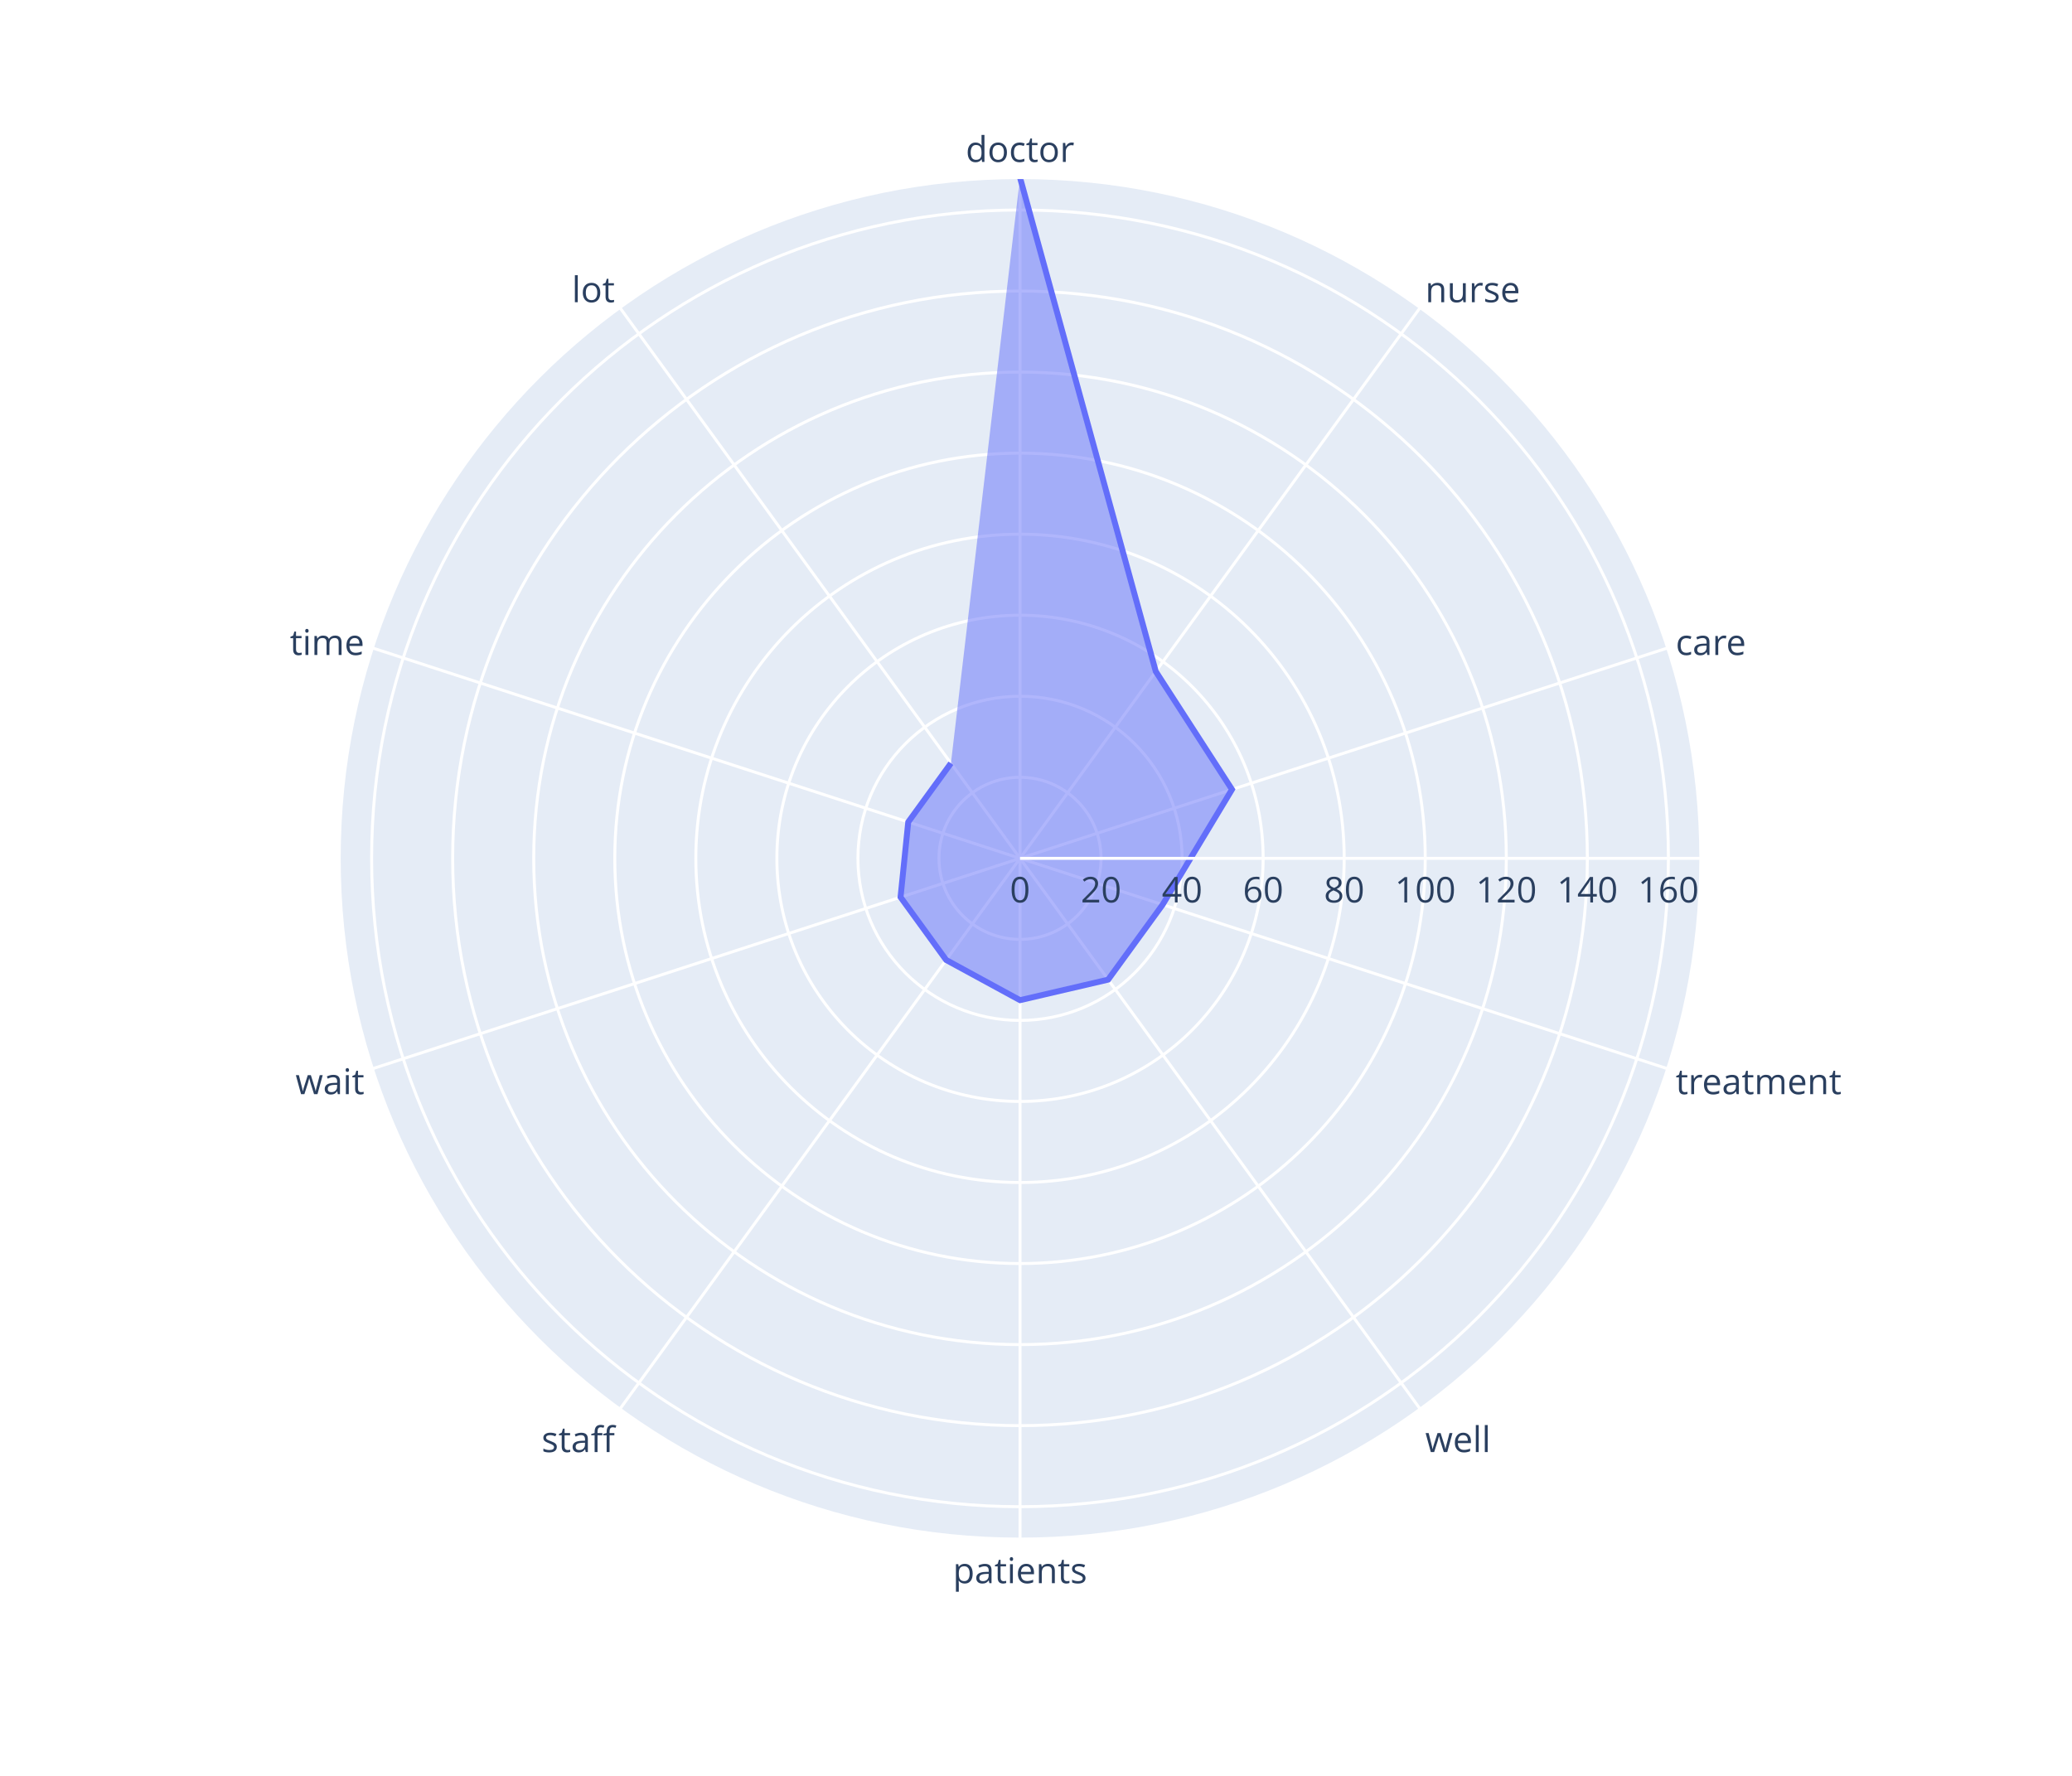
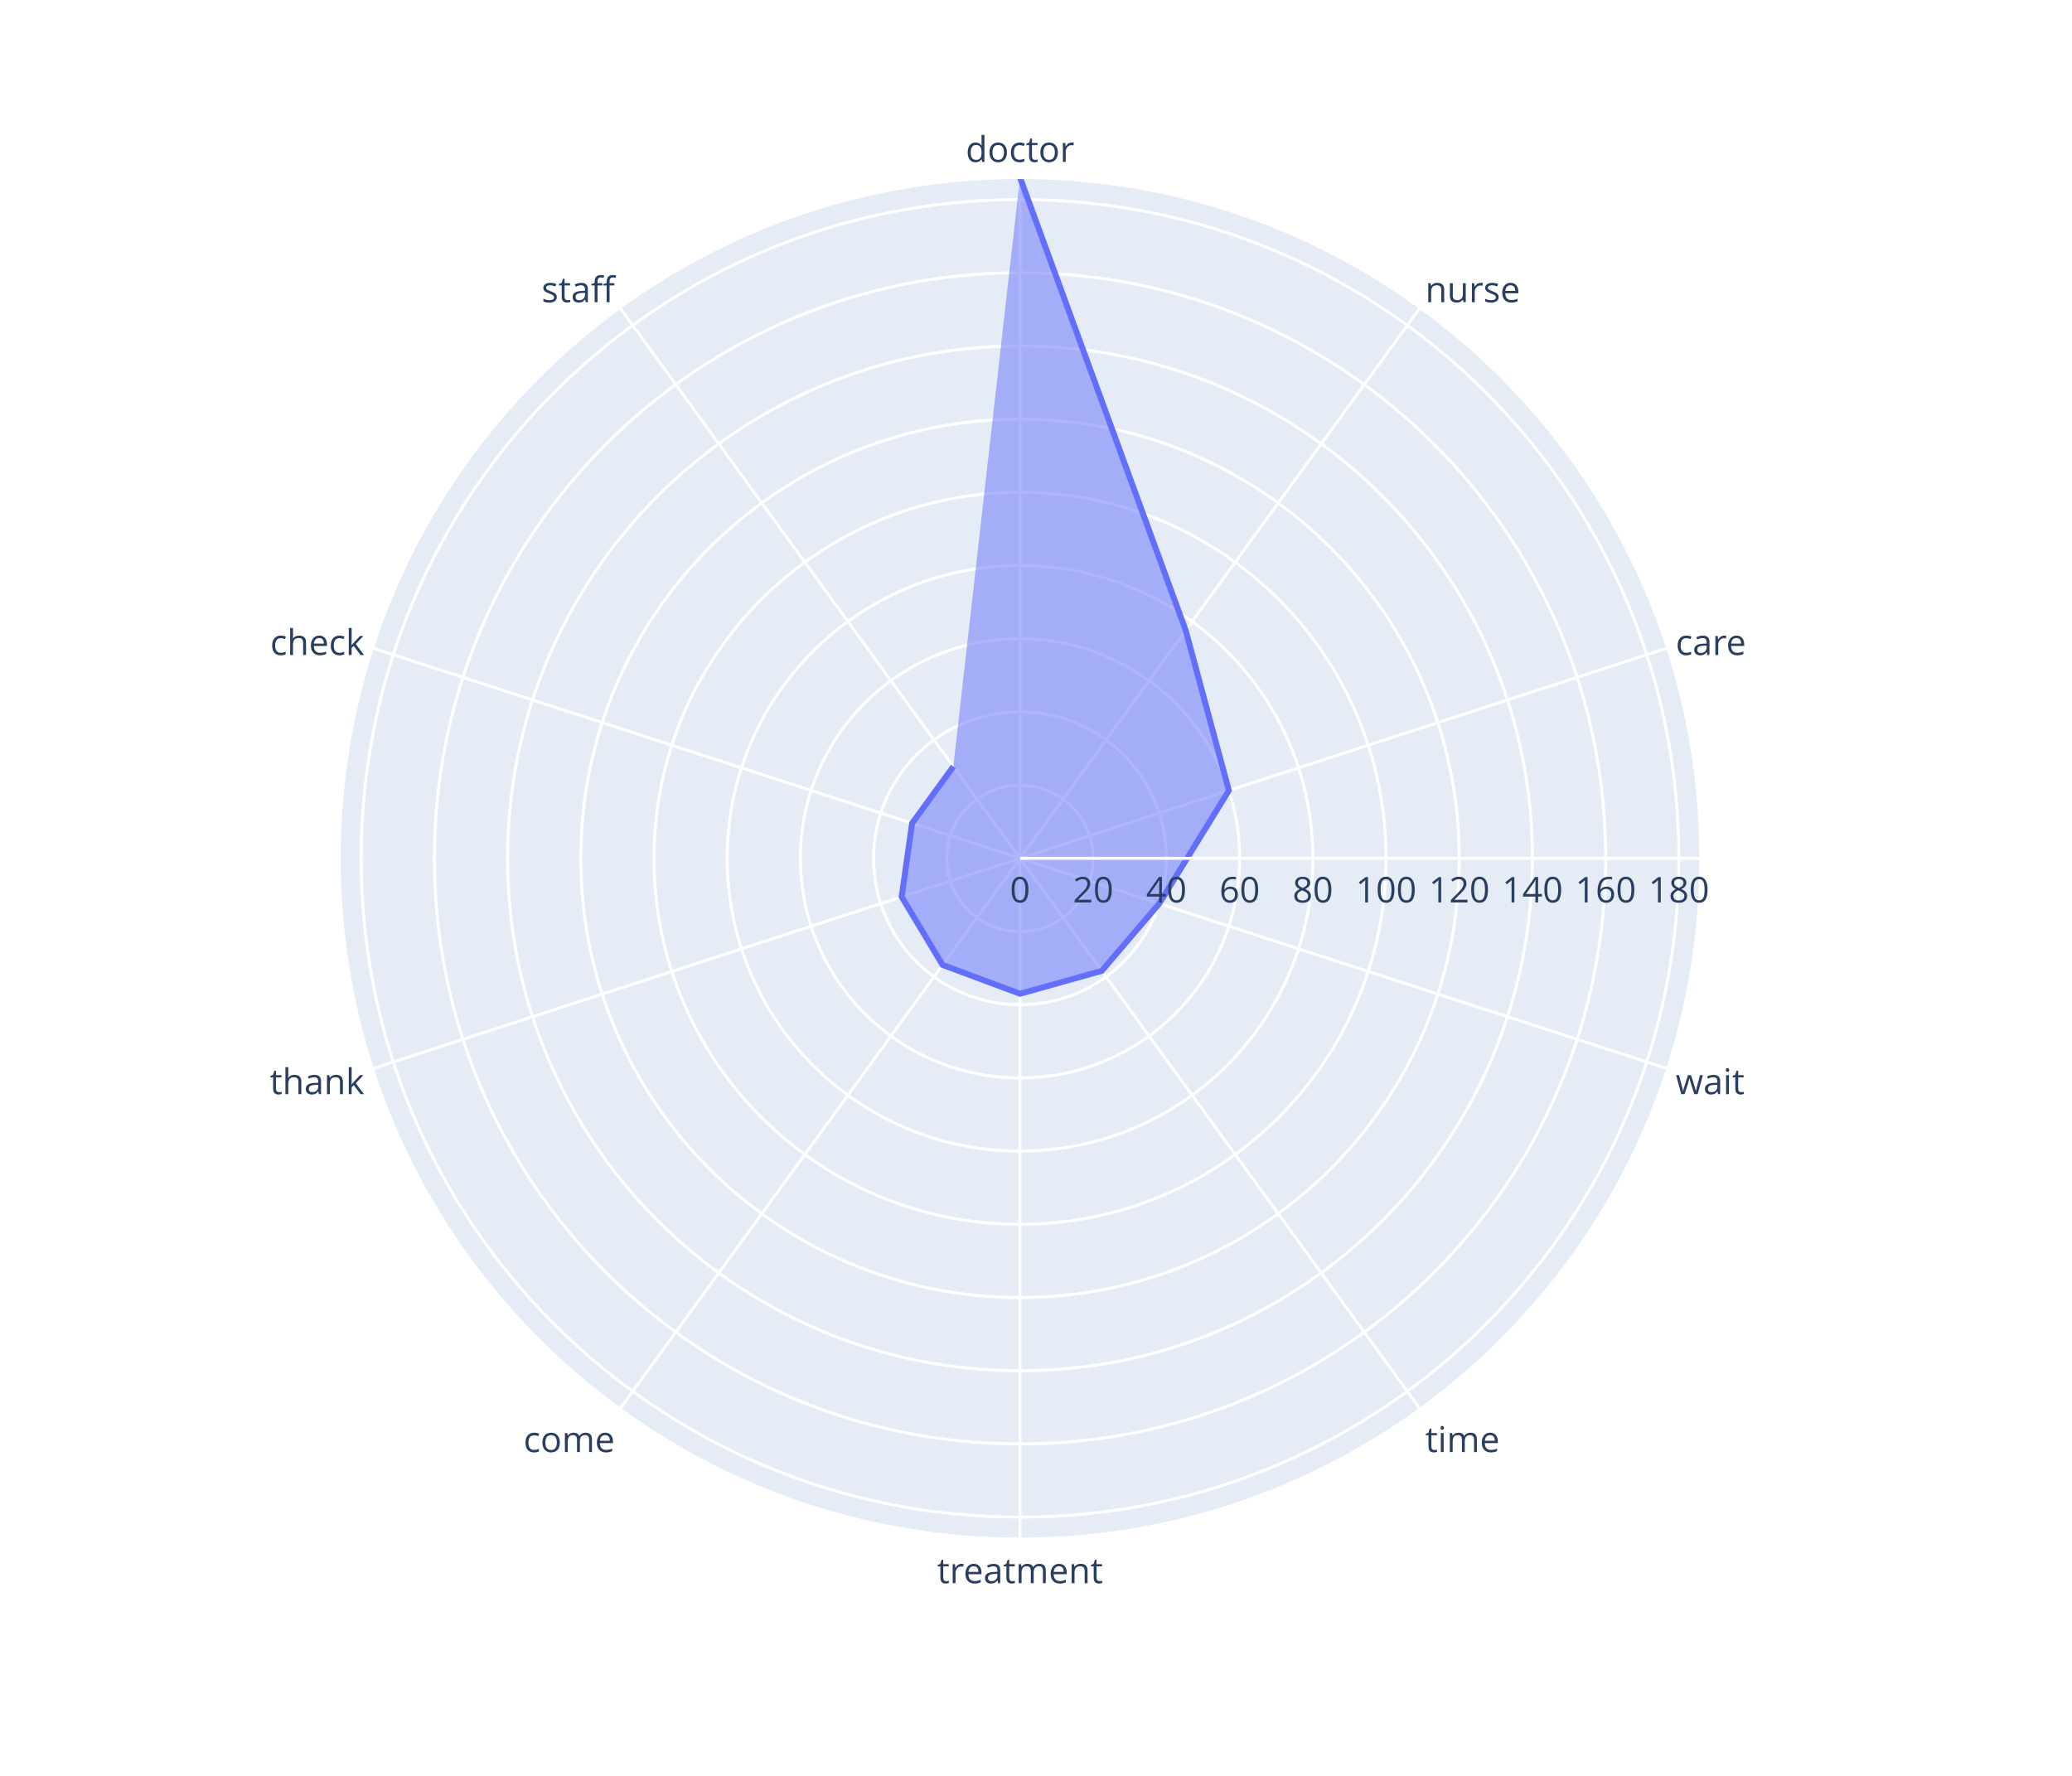
<svg xmlns="http://www.w3.org/2000/svg" class="main-svg" width="700" height="600" viewBox="0 0 700 600">
  <rect x="0" y="0" width="700" height="600" style="fill: rgb(255, 255, 255); fill-opacity: 1;" />
-   <defs id="defs-0ff84a">
+   <defs id="defs-9894b1">
    <g class="clips">
-       <clipPath id="clip0ff84apolar-for-traces">
+       <clipPath id="clip9894b1polar-for-traces">
        <path d="M230,0A230,230 0,1,0 -230,-2.8166876380389125e-14A230,230 0,1,0 230,5.633375276077825e-14Z" transform="translate(230,230)" />
      </clipPath>
    </g>
    <g class="gradients" />
  </defs>
  <g class="bglayer" />
  <g class="layer-below">
    <g class="imagelayer" />
    <g class="shapelayer" />
  </g>
  <g class="cartesianlayer" />
  <g class="polarlayer">
    <g class="polar">
      <g class="polarsublayer draglayer" />
      <g class="polarsublayer plotbg">
        <path d="M230,0A230,230 0,1,0 -230,-2.8166876380389125e-14A230,230 0,1,0 230,5.633375276077825e-14Z" transform="translate(344.6,290)" style="fill: rgb(229, 236, 246); fill-opacity: 1;" />
      </g>
      <g class="polarsublayer backplot">
        <g class="maplayer" />
      </g>
      <g class="polarsublayer angular-grid" style="fill: none;">
        <path class="angularaxisgrid" d="M344.6,290L344.6,60" style="stroke: rgb(255, 255, 255); stroke-opacity: 1; stroke-width: 1px;" />
        <path class="angularaxisgrid" d="M344.6,290L479.791,103.926" style="stroke: rgb(255, 255, 255); stroke-opacity: 1; stroke-width: 1px;" />
        <path class="angularaxisgrid" d="M344.6,290L563.343,218.926" style="stroke: rgb(255, 255, 255); stroke-opacity: 1; stroke-width: 1px;" />
        <path class="angularaxisgrid" d="M344.6,290L563.343,361.074" style="stroke: rgb(255, 255, 255); stroke-opacity: 1; stroke-width: 1px;" />
        <path class="angularaxisgrid" d="M344.6,290L479.791,476.074" style="stroke: rgb(255, 255, 255); stroke-opacity: 1; stroke-width: 1px;" />
        <path class="angularaxisgrid" d="M344.6,290L344.6,520" style="stroke: rgb(255, 255, 255); stroke-opacity: 1; stroke-width: 1px;" />
        <path class="angularaxisgrid" d="M344.6,290L209.409,476.074" style="stroke: rgb(255, 255, 255); stroke-opacity: 1; stroke-width: 1px;" />
        <path class="angularaxisgrid" d="M344.6,290L125.857,361.074" style="stroke: rgb(255, 255, 255); stroke-opacity: 1; stroke-width: 1px;" />
        <path class="angularaxisgrid" d="M344.6,290L125.857,218.926" style="stroke: rgb(255, 255, 255); stroke-opacity: 1; stroke-width: 1px;" />
        <path class="angularaxisgrid" d="M344.6,290L209.409,103.926" style="stroke: rgb(255, 255, 255); stroke-opacity: 1; stroke-width: 1px;" />
      </g>
      <g class="polarsublayer radial-grid" transform="translate(344.6,290)" style="fill: none;">
-         <path class="xgrid" d="M27.38,0A27.38,27.38 0,1,0 -27.38,-3.353082936065453e-15A27.38,27.38 0,1,0 27.38,6.706165872130906e-15Z" style="stroke: rgb(255, 255, 255); stroke-opacity: 1; stroke-width: 1px;" />
-         <path class="xgrid" d="M54.76,0A54.76,54.76 0,1,0 -54.76,-6.706165872130906e-15A54.76,54.76 0,1,0 54.76,1.3412331744261811e-14Z" style="stroke: rgb(255, 255, 255); stroke-opacity: 1; stroke-width: 1px;" />
-         <path class="xgrid" d="M82.14,0A82.14,82.14 0,1,0 -82.14,-1.0059248808196359e-14A82.14,82.14 0,1,0 82.14,2.0118497616392718e-14Z" style="stroke: rgb(255, 255, 255); stroke-opacity: 1; stroke-width: 1px;" />
-         <path class="xgrid" d="M109.52,0A109.52,109.52 0,1,0 -109.52,-1.3412331744261811e-14A109.52,109.52 0,1,0 109.52,2.6824663488523622e-14Z" style="stroke: rgb(255, 255, 255); stroke-opacity: 1; stroke-width: 1px;" />
-         <path class="xgrid" d="M136.9,0A136.9,136.9 0,1,0 -136.9,-1.6765414680327266e-14A136.9,136.9 0,1,0 136.9,3.353082936065453e-14Z" style="stroke: rgb(255, 255, 255); stroke-opacity: 1; stroke-width: 1px;" />
-         <path class="xgrid" d="M164.29,0A164.29,164.29 0,1,0 -164.29,-2.0119722263191864e-14A164.29,164.29 0,1,0 164.29,4.023944452638373e-14Z" style="stroke: rgb(255, 255, 255); stroke-opacity: 1; stroke-width: 1px;" />
-         <path class="xgrid" d="M191.67,0A191.67,191.67 0,1,0 -191.67,-2.347280519925732e-14A191.67,191.67 0,1,0 191.67,4.694561039851464e-14Z" style="stroke: rgb(255, 255, 255); stroke-opacity: 1; stroke-width: 1px;" />
-         <path class="xgrid" d="M219.05,0A219.05,219.05 0,1,0 -219.05,-2.6825888135322774e-14A219.05,219.05 0,1,0 219.05,5.365177627064555e-14Z" style="stroke: rgb(255, 255, 255); stroke-opacity: 1; stroke-width: 1px;" />
+         <path class="xgrid" d="M24.73,0A24.73,24.73 0,1,0 -24.73,-3.0285515342914045e-15A24.73,24.73 0,1,0 24.73,6.057103068582809e-15Z" style="stroke: rgb(255, 255, 255); stroke-opacity: 1; stroke-width: 1px;" />
+         <path class="xgrid" d="M49.46,0A49.46,49.46 0,1,0 -49.46,-6.057103068582809e-15A49.46,49.46 0,1,0 49.46,1.2114206137165618e-14Z" style="stroke: rgb(255, 255, 255); stroke-opacity: 1; stroke-width: 1px;" />
+         <path class="xgrid" d="M74.19,0A74.19,74.19 0,1,0 -74.19,-9.085654602874214e-15A74.19,74.19 0,1,0 74.19,1.8171309205748427e-14Z" style="stroke: rgb(255, 255, 255); stroke-opacity: 1; stroke-width: 1px;" />
+         <path class="xgrid" d="M98.92,0A98.92,98.92 0,1,0 -98.92,-1.2114206137165618e-14A98.92,98.92 0,1,0 98.92,2.4228412274331236e-14Z" style="stroke: rgb(255, 255, 255); stroke-opacity: 1; stroke-width: 1px;" />
+         <path class="xgrid" d="M123.66,0A123.66,123.66 0,1,0 -123.66,-1.514398231825617e-14A123.66,123.66 0,1,0 123.66,3.028796463651234e-14Z" style="stroke: rgb(255, 255, 255); stroke-opacity: 1; stroke-width: 1px;" />
+         <path class="xgrid" d="M148.39,0A148.39,148.39 0,1,0 -148.39,-1.8172533852547572e-14A148.39,148.39 0,1,0 148.39,3.6345067705095144e-14Z" style="stroke: rgb(255, 255, 255); stroke-opacity: 1; stroke-width: 1px;" />
+         <path class="xgrid" d="M173.12,0A173.12,173.12 0,1,0 -173.12,-2.120108538683898e-14A173.12,173.12 0,1,0 173.12,4.240217077367796e-14Z" style="stroke: rgb(255, 255, 255); stroke-opacity: 1; stroke-width: 1px;" />
+         <path class="xgrid" d="M197.85,0A197.85,197.85 0,1,0 -197.85,-2.422963692113038e-14A197.85,197.85 0,1,0 197.85,4.845927384226076e-14Z" style="stroke: rgb(255, 255, 255); stroke-opacity: 1; stroke-width: 1px;" />
+         <path class="xgrid" d="M222.58,0A222.58,222.58 0,1,0 -222.58,-2.725818845542179e-14A222.58,222.58 0,1,0 222.58,5.451637691084358e-14Z" style="stroke: rgb(255, 255, 255); stroke-opacity: 1; stroke-width: 1px;" />
      </g>
-       <g class="polarsublayer frontplot" transform="translate(114.6,60)" clip-path="url('#clip0ff84apolar-for-traces')">
+       <g class="polarsublayer frontplot" transform="translate(114.6,60)" clip-path="url('#clip9894b1polar-for-traces')">
        <g class="barlayer" />
        <g class="scatterlayer">
-           <g class="trace scatter tracec03b59" style="stroke-miterlimit: 2; opacity: 1;">
+           <g class="trace scatter tracec6c14c" style="stroke-miterlimit: 2; opacity: 1;">
            <g class="fills">
              <g>
-                 <path class="js-fill" d="M230,0L275.87,166.87L301.61,206.73L278.18,245.65L259.77,270.98L230,277.92L205.05,264.34L189.64,243.11L192.24,217.73L206.66,197.88Z" style="fill: rgb(99, 110, 250); fill-opacity: 0.5; stroke-width: 0;" />
+                 <path class="js-fill" d="M230,0L285.97,152.97L300.56,207.07L277.04,245.28L257.62,268.02L230,275.75L203.83,266.01L190.01,242.99L193.54,218.15L207.47,198.99Z" style="fill: rgb(99, 110, 250); fill-opacity: 0.5; stroke-width: 0;" />
              </g>
            </g>
            <g class="errorbars" />
            <g class="lines">
-               <path class="js-line" d="M230,0L275.87,166.87L301.61,206.73L278.18,245.65L259.77,270.98L230,277.92L205.05,264.34L189.64,243.11L192.24,217.73L206.66,197.88" style="vector-effect: non-scaling-stroke; fill: none; stroke: rgb(99, 110, 250); stroke-opacity: 1; stroke-width: 2px; opacity: 1;" />
+               <path class="js-line" d="M230,0L285.97,152.97L300.56,207.07L277.04,245.28L257.62,268.02L230,275.75L203.83,266.01L190.01,242.99L193.54,218.15L207.47,198.99" style="vector-effect: non-scaling-stroke; fill: none; stroke: rgb(99, 110, 250); stroke-opacity: 1; stroke-width: 2px; opacity: 1;" />
            </g>
            <g class="points" />
            <g class="text" />
          </g>
        </g>
      </g>
      <g class="polarsublayer angular-line">
        <path d="M230,0A230,230 0,1,0 -230,-2.8166876380389125e-14A230,230 0,1,0 230,5.633375276077825e-14Z" transform="translate(344.6,290)" stroke-width="1" style="fill: none; stroke: rgb(255, 255, 255); stroke-opacity: 1;" />
      </g>
      <g class="polarsublayer radial-line">
        <line x1="0" y1="0" x2="230" y2="0" transform="translate(344.6,290)rotate(0)" stroke-width="1" style="fill: none; stroke: rgb(255, 255, 255); stroke-opacity: 1;" />
      </g>
      <g class="polarsublayer angular-axis">
        <g class="angularaxistick">
          <text text-anchor="middle" x="1.7757378587636624e-16" y="-5.3" transform="translate(344.6,60)" style="font-family: 'Open Sans', verdana, arial, sans-serif; font-size: 12px; fill: rgb(42, 63, 95); fill-opacity: 1; white-space: pre;">doctor</text>
        </g>
        <g class="angularaxistick">
          <text text-anchor="start" x="1.705" y="-1.819" transform="translate(479.7906,103.9261)" style="font-family: 'Open Sans', verdana, arial, sans-serif; font-size: 12px; fill: rgb(42, 63, 95); fill-opacity: 1; white-space: pre;">nurse</text>
        </g>
        <g class="angularaxistick">
          <text text-anchor="start" x="2.758" y="2.357" transform="translate(563.343,218.9261)" style="font-family: 'Open Sans', verdana, arial, sans-serif; font-size: 12px; fill: rgb(42, 63, 95); fill-opacity: 1; white-space: pre;">care</text>
        </g>
        <g class="angularaxistick">
-           <text text-anchor="start" x="2.758" y="8.599" transform="translate(563.343,361.0739)" style="font-family: 'Open Sans', verdana, arial, sans-serif; font-size: 12px; fill: rgb(42, 63, 95); fill-opacity: 1; white-space: pre;">treatment</text>
+           <text text-anchor="start" x="2.758" y="8.599" transform="translate(563.343,361.0739)" style="font-family: 'Open Sans', verdana, arial, sans-serif; font-size: 12px; fill: rgb(42, 63, 95); fill-opacity: 1; white-space: pre;">wait</text>
        </g>
        <g class="angularaxistick">
-           <text text-anchor="start" x="1.705" y="14.523" transform="translate(479.7906,476.0739)" style="font-family: 'Open Sans', verdana, arial, sans-serif; font-size: 12px; fill: rgb(42, 63, 95); fill-opacity: 1; white-space: pre;">well</text>
+           <text text-anchor="start" x="1.705" y="14.523" transform="translate(479.7906,476.0739)" style="font-family: 'Open Sans', verdana, arial, sans-serif; font-size: 12px; fill: rgb(42, 63, 95); fill-opacity: 1; white-space: pre;">time</text>
        </g>
        <g class="angularaxistick">
-           <text text-anchor="middle" x="1.7757378587636624e-16" y="14.9" transform="translate(344.6,520)" style="font-family: 'Open Sans', verdana, arial, sans-serif; font-size: 12px; fill: rgb(42, 63, 95); fill-opacity: 1; white-space: pre;">patients</text>
+           <text text-anchor="middle" x="1.7757378587636624e-16" y="14.9" transform="translate(344.6,520)" style="font-family: 'Open Sans', verdana, arial, sans-serif; font-size: 12px; fill: rgb(42, 63, 95); fill-opacity: 1; white-space: pre;">treatment</text>
        </g>
        <g class="angularaxistick">
-           <text text-anchor="end" x="-1.705" y="14.523" transform="translate(209.4094,476.0739)" style="font-family: 'Open Sans', verdana, arial, sans-serif; font-size: 12px; fill: rgb(42, 63, 95); fill-opacity: 1; white-space: pre;">staff</text>
+           <text text-anchor="end" x="-1.705" y="14.523" transform="translate(209.4094,476.0739)" style="font-family: 'Open Sans', verdana, arial, sans-serif; font-size: 12px; fill: rgb(42, 63, 95); fill-opacity: 1; white-space: pre;">come</text>
        </g>
        <g class="angularaxistick">
-           <text text-anchor="end" x="-2.758" y="8.599" transform="translate(125.857,361.0739)" style="font-family: 'Open Sans', verdana, arial, sans-serif; font-size: 12px; fill: rgb(42, 63, 95); fill-opacity: 1; white-space: pre;">wait</text>
+           <text text-anchor="end" x="-2.758" y="8.599" transform="translate(125.857,361.0739)" style="font-family: 'Open Sans', verdana, arial, sans-serif; font-size: 12px; fill: rgb(42, 63, 95); fill-opacity: 1; white-space: pre;">thank</text>
        </g>
        <g class="angularaxistick">
-           <text text-anchor="end" x="-2.758" y="2.357" transform="translate(125.857,218.9261)" style="font-family: 'Open Sans', verdana, arial, sans-serif; font-size: 12px; fill: rgb(42, 63, 95); fill-opacity: 1; white-space: pre;">time</text>
+           <text text-anchor="end" x="-2.758" y="2.357" transform="translate(125.857,218.9261)" style="font-family: 'Open Sans', verdana, arial, sans-serif; font-size: 12px; fill: rgb(42, 63, 95); fill-opacity: 1; white-space: pre;">check</text>
        </g>
        <g class="angularaxistick">
-           <text text-anchor="end" x="-1.705" y="-1.819" transform="translate(209.4094,103.9261)" style="font-family: 'Open Sans', verdana, arial, sans-serif; font-size: 12px; fill: rgb(42, 63, 95); fill-opacity: 1; white-space: pre;">lot</text>
+           <text text-anchor="end" x="-1.705" y="-1.819" transform="translate(209.4094,103.9261)" style="font-family: 'Open Sans', verdana, arial, sans-serif; font-size: 12px; fill: rgb(42, 63, 95); fill-opacity: 1; white-space: pre;">staff</text>
        </g>
      </g>
      <g class="polarsublayer radial-axis" transform="translate(344.6,290)rotate(0)">
        <g class="xtick">
          <text text-anchor="middle" x="0" y="14.9" transform="translate(0,0)" style="font-family: 'Open Sans', verdana, arial, sans-serif; font-size: 12px; fill: rgb(42, 63, 95); fill-opacity: 1; white-space: pre;">0</text>
        </g>
        <g class="xtick">
-           <text text-anchor="middle" x="0" y="14.9" transform="translate(27.38,0)" style="font-family: 'Open Sans', verdana, arial, sans-serif; font-size: 12px; fill: rgb(42, 63, 95); fill-opacity: 1; white-space: pre;">20</text>
+           <text text-anchor="middle" x="0" y="14.9" transform="translate(24.73,0)" style="font-family: 'Open Sans', verdana, arial, sans-serif; font-size: 12px; fill: rgb(42, 63, 95); fill-opacity: 1; white-space: pre;">20</text>
        </g>
        <g class="xtick">
-           <text text-anchor="middle" x="0" y="14.9" transform="translate(54.76,0)" style="font-family: 'Open Sans', verdana, arial, sans-serif; font-size: 12px; fill: rgb(42, 63, 95); fill-opacity: 1; white-space: pre;">40</text>
+           <text text-anchor="middle" x="0" y="14.9" transform="translate(49.46,0)" style="font-family: 'Open Sans', verdana, arial, sans-serif; font-size: 12px; fill: rgb(42, 63, 95); fill-opacity: 1; white-space: pre;">40</text>
        </g>
        <g class="xtick">
-           <text text-anchor="middle" x="0" y="14.9" transform="translate(82.14,0)" style="font-family: 'Open Sans', verdana, arial, sans-serif; font-size: 12px; fill: rgb(42, 63, 95); fill-opacity: 1; white-space: pre;">60</text>
+           <text text-anchor="middle" x="0" y="14.9" transform="translate(74.19,0)" style="font-family: 'Open Sans', verdana, arial, sans-serif; font-size: 12px; fill: rgb(42, 63, 95); fill-opacity: 1; white-space: pre;">60</text>
        </g>
        <g class="xtick">
-           <text text-anchor="middle" x="0" y="14.9" transform="translate(109.52,0)" style="font-family: 'Open Sans', verdana, arial, sans-serif; font-size: 12px; fill: rgb(42, 63, 95); fill-opacity: 1; white-space: pre;">80</text>
+           <text text-anchor="middle" x="0" y="14.9" transform="translate(98.92,0)" style="font-family: 'Open Sans', verdana, arial, sans-serif; font-size: 12px; fill: rgb(42, 63, 95); fill-opacity: 1; white-space: pre;">80</text>
        </g>
        <g class="xtick">
-           <text text-anchor="middle" x="0" y="14.9" transform="translate(136.9,0)" style="font-family: 'Open Sans', verdana, arial, sans-serif; font-size: 12px; fill: rgb(42, 63, 95); fill-opacity: 1; white-space: pre;">100</text>
+           <text text-anchor="middle" x="0" y="14.9" transform="translate(123.66,0)" style="font-family: 'Open Sans', verdana, arial, sans-serif; font-size: 12px; fill: rgb(42, 63, 95); fill-opacity: 1; white-space: pre;">100</text>
        </g>
        <g class="xtick">
-           <text text-anchor="middle" x="0" y="14.9" transform="translate(164.29,0)" style="font-family: 'Open Sans', verdana, arial, sans-serif; font-size: 12px; fill: rgb(42, 63, 95); fill-opacity: 1; white-space: pre;">120</text>
+           <text text-anchor="middle" x="0" y="14.9" transform="translate(148.39,0)" style="font-family: 'Open Sans', verdana, arial, sans-serif; font-size: 12px; fill: rgb(42, 63, 95); fill-opacity: 1; white-space: pre;">120</text>
        </g>
        <g class="xtick">
-           <text text-anchor="middle" x="0" y="14.9" transform="translate(191.67,0)" style="font-family: 'Open Sans', verdana, arial, sans-serif; font-size: 12px; fill: rgb(42, 63, 95); fill-opacity: 1; white-space: pre;">140</text>
+           <text text-anchor="middle" x="0" y="14.9" transform="translate(173.12,0)" style="font-family: 'Open Sans', verdana, arial, sans-serif; font-size: 12px; fill: rgb(42, 63, 95); fill-opacity: 1; white-space: pre;">140</text>
        </g>
        <g class="xtick">
-           <text text-anchor="middle" x="0" y="14.9" transform="translate(219.05,0)" style="font-family: 'Open Sans', verdana, arial, sans-serif; font-size: 12px; fill: rgb(42, 63, 95); fill-opacity: 1; white-space: pre;">160</text>
+           <text text-anchor="middle" x="0" y="14.9" transform="translate(197.85,0)" style="font-family: 'Open Sans', verdana, arial, sans-serif; font-size: 12px; fill: rgb(42, 63, 95); fill-opacity: 1; white-space: pre;">160</text>
+         </g>
+         <g class="xtick">
+           <text text-anchor="middle" x="0" y="14.9" transform="translate(222.58,0)" style="font-family: 'Open Sans', verdana, arial, sans-serif; font-size: 12px; fill: rgb(42, 63, 95); fill-opacity: 1; white-space: pre;">180</text>
        </g>
      </g>
    </g>
  </g>
  <g class="ternarylayer" />
  <g class="geolayer" />
  <g class="funnelarealayer" />
  <g class="pielayer" />
  <g class="sunburstlayer" />
  <g class="glimages" />
-   <defs id="topdefs-0ff84a">
+   <defs id="topdefs-9894b1">
    <g class="clips" />
  </defs>
  <g class="layer-above">
    <g class="imagelayer" />
    <g class="shapelayer" />
  </g>
  <g class="infolayer">
    <g class="g-gtitle" />
    <g class="g-polartitle" />
  </g>
</svg>
